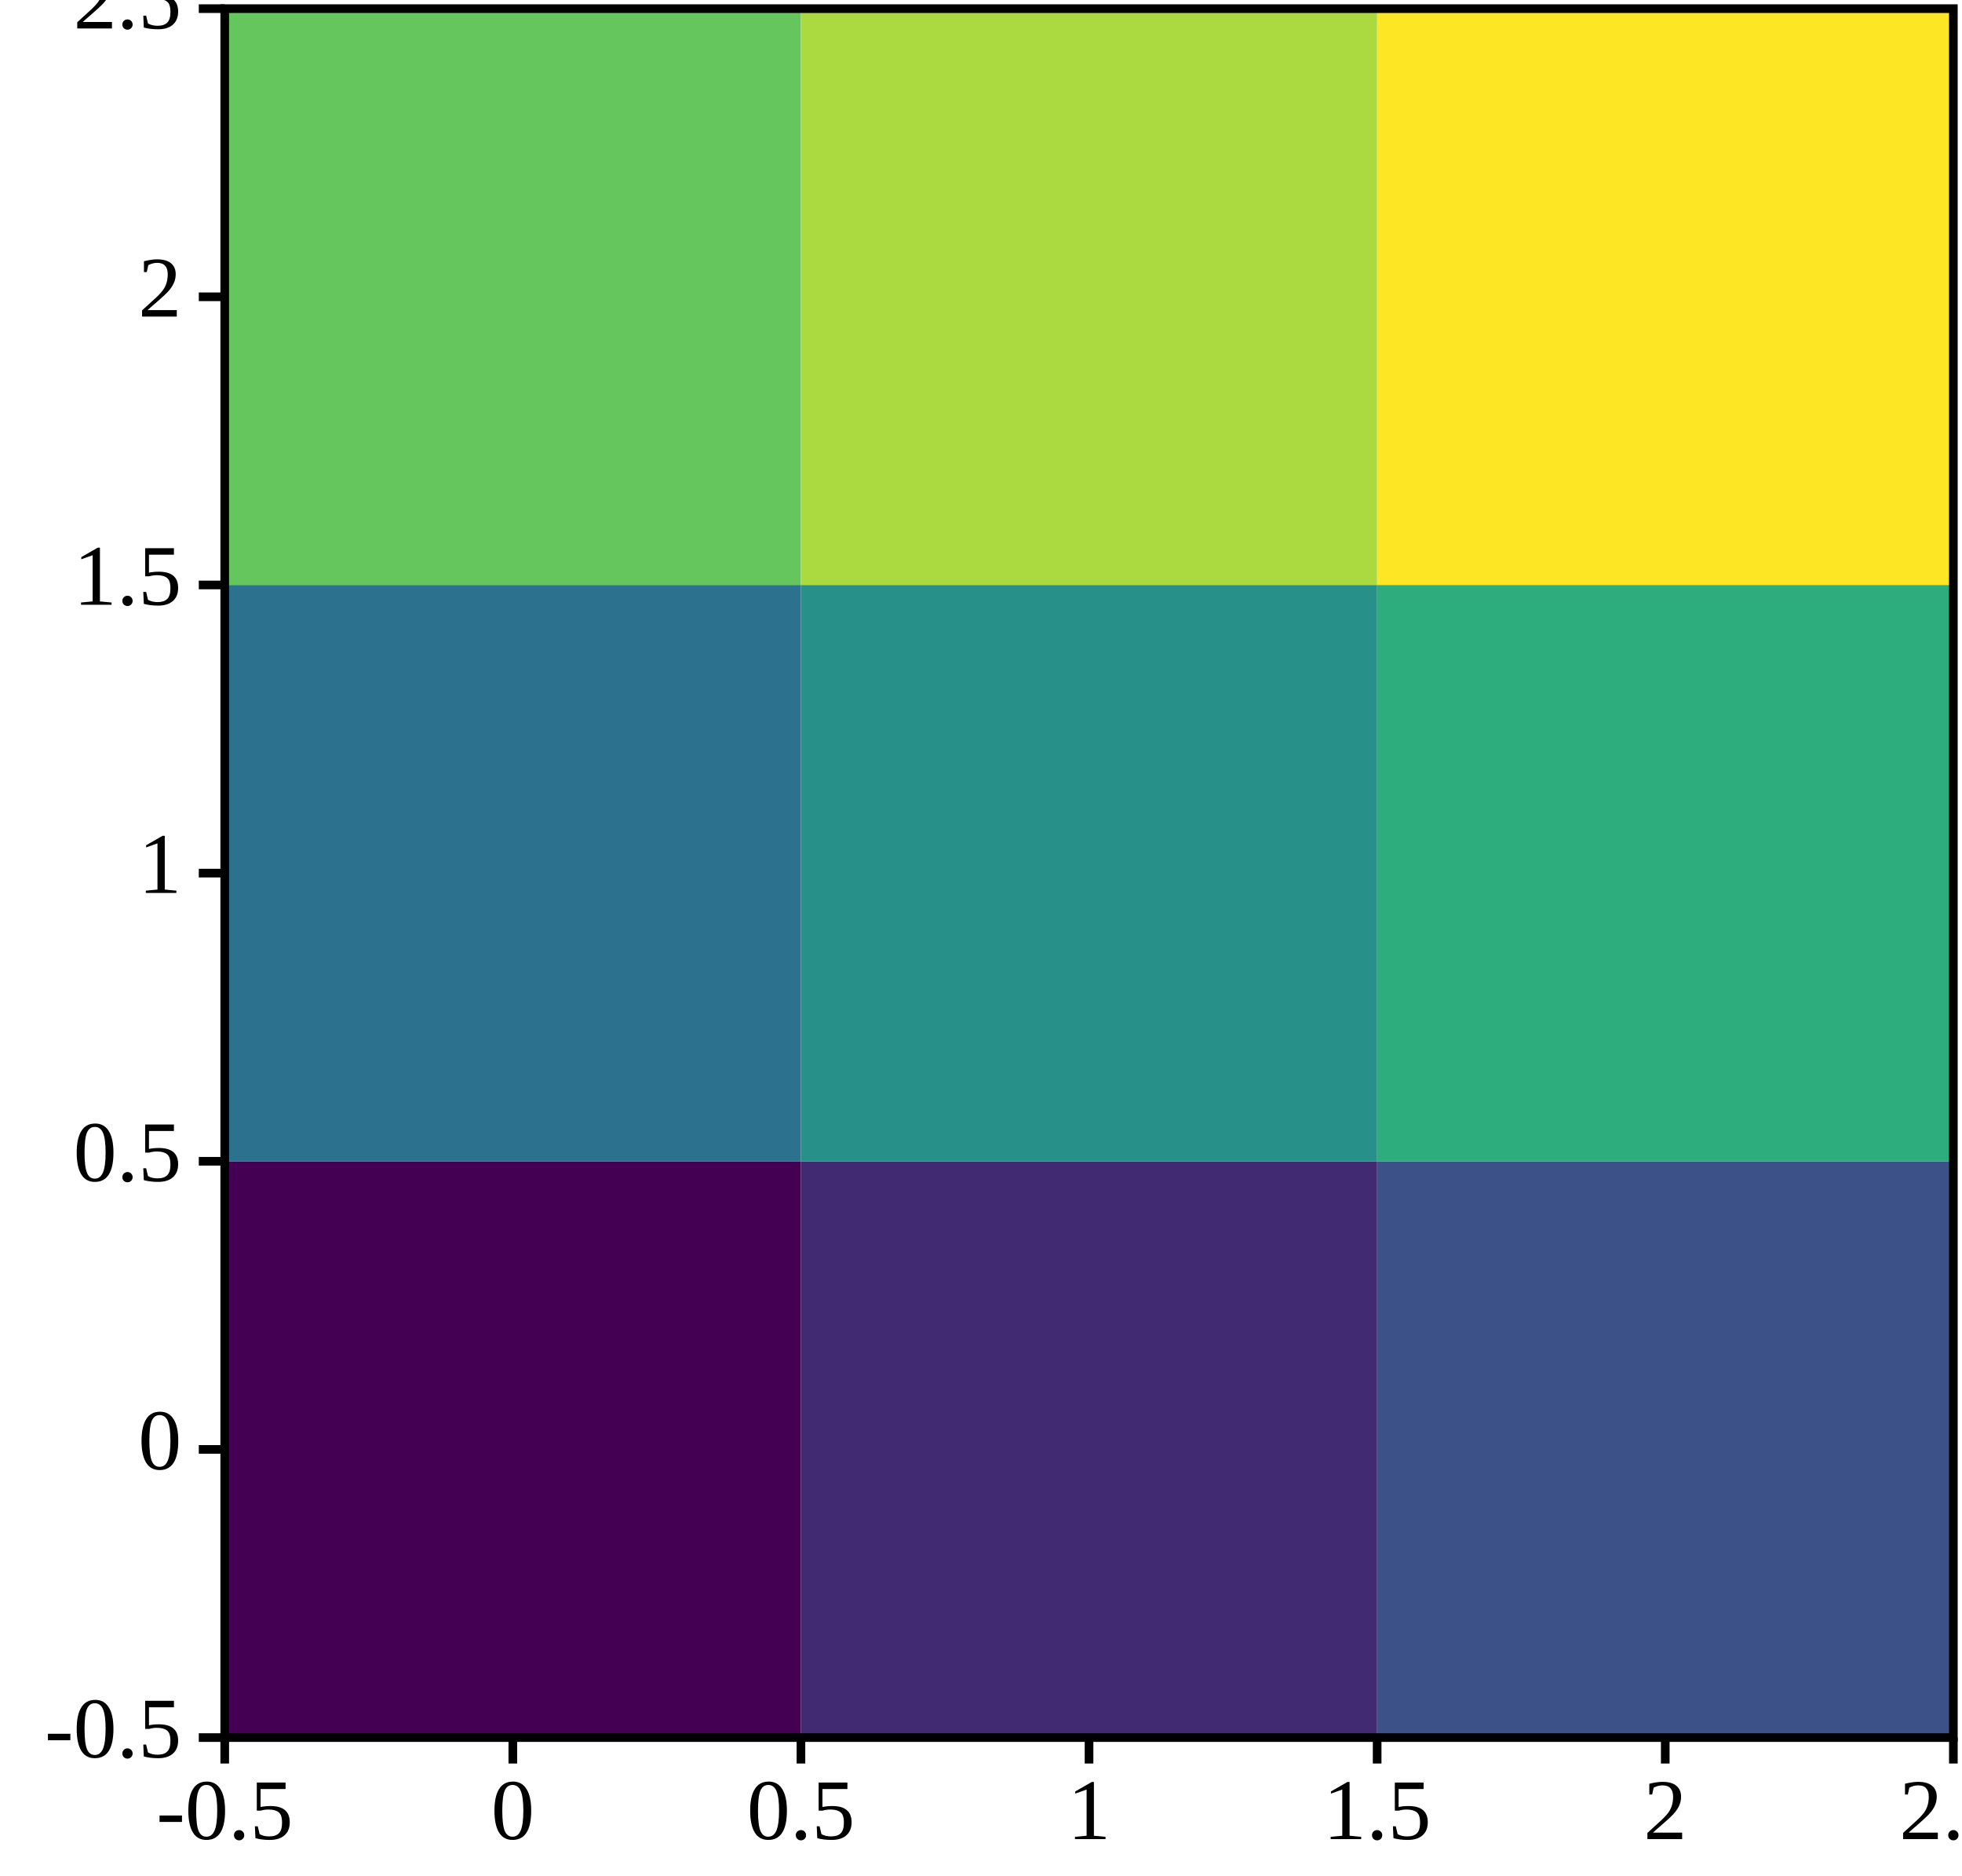
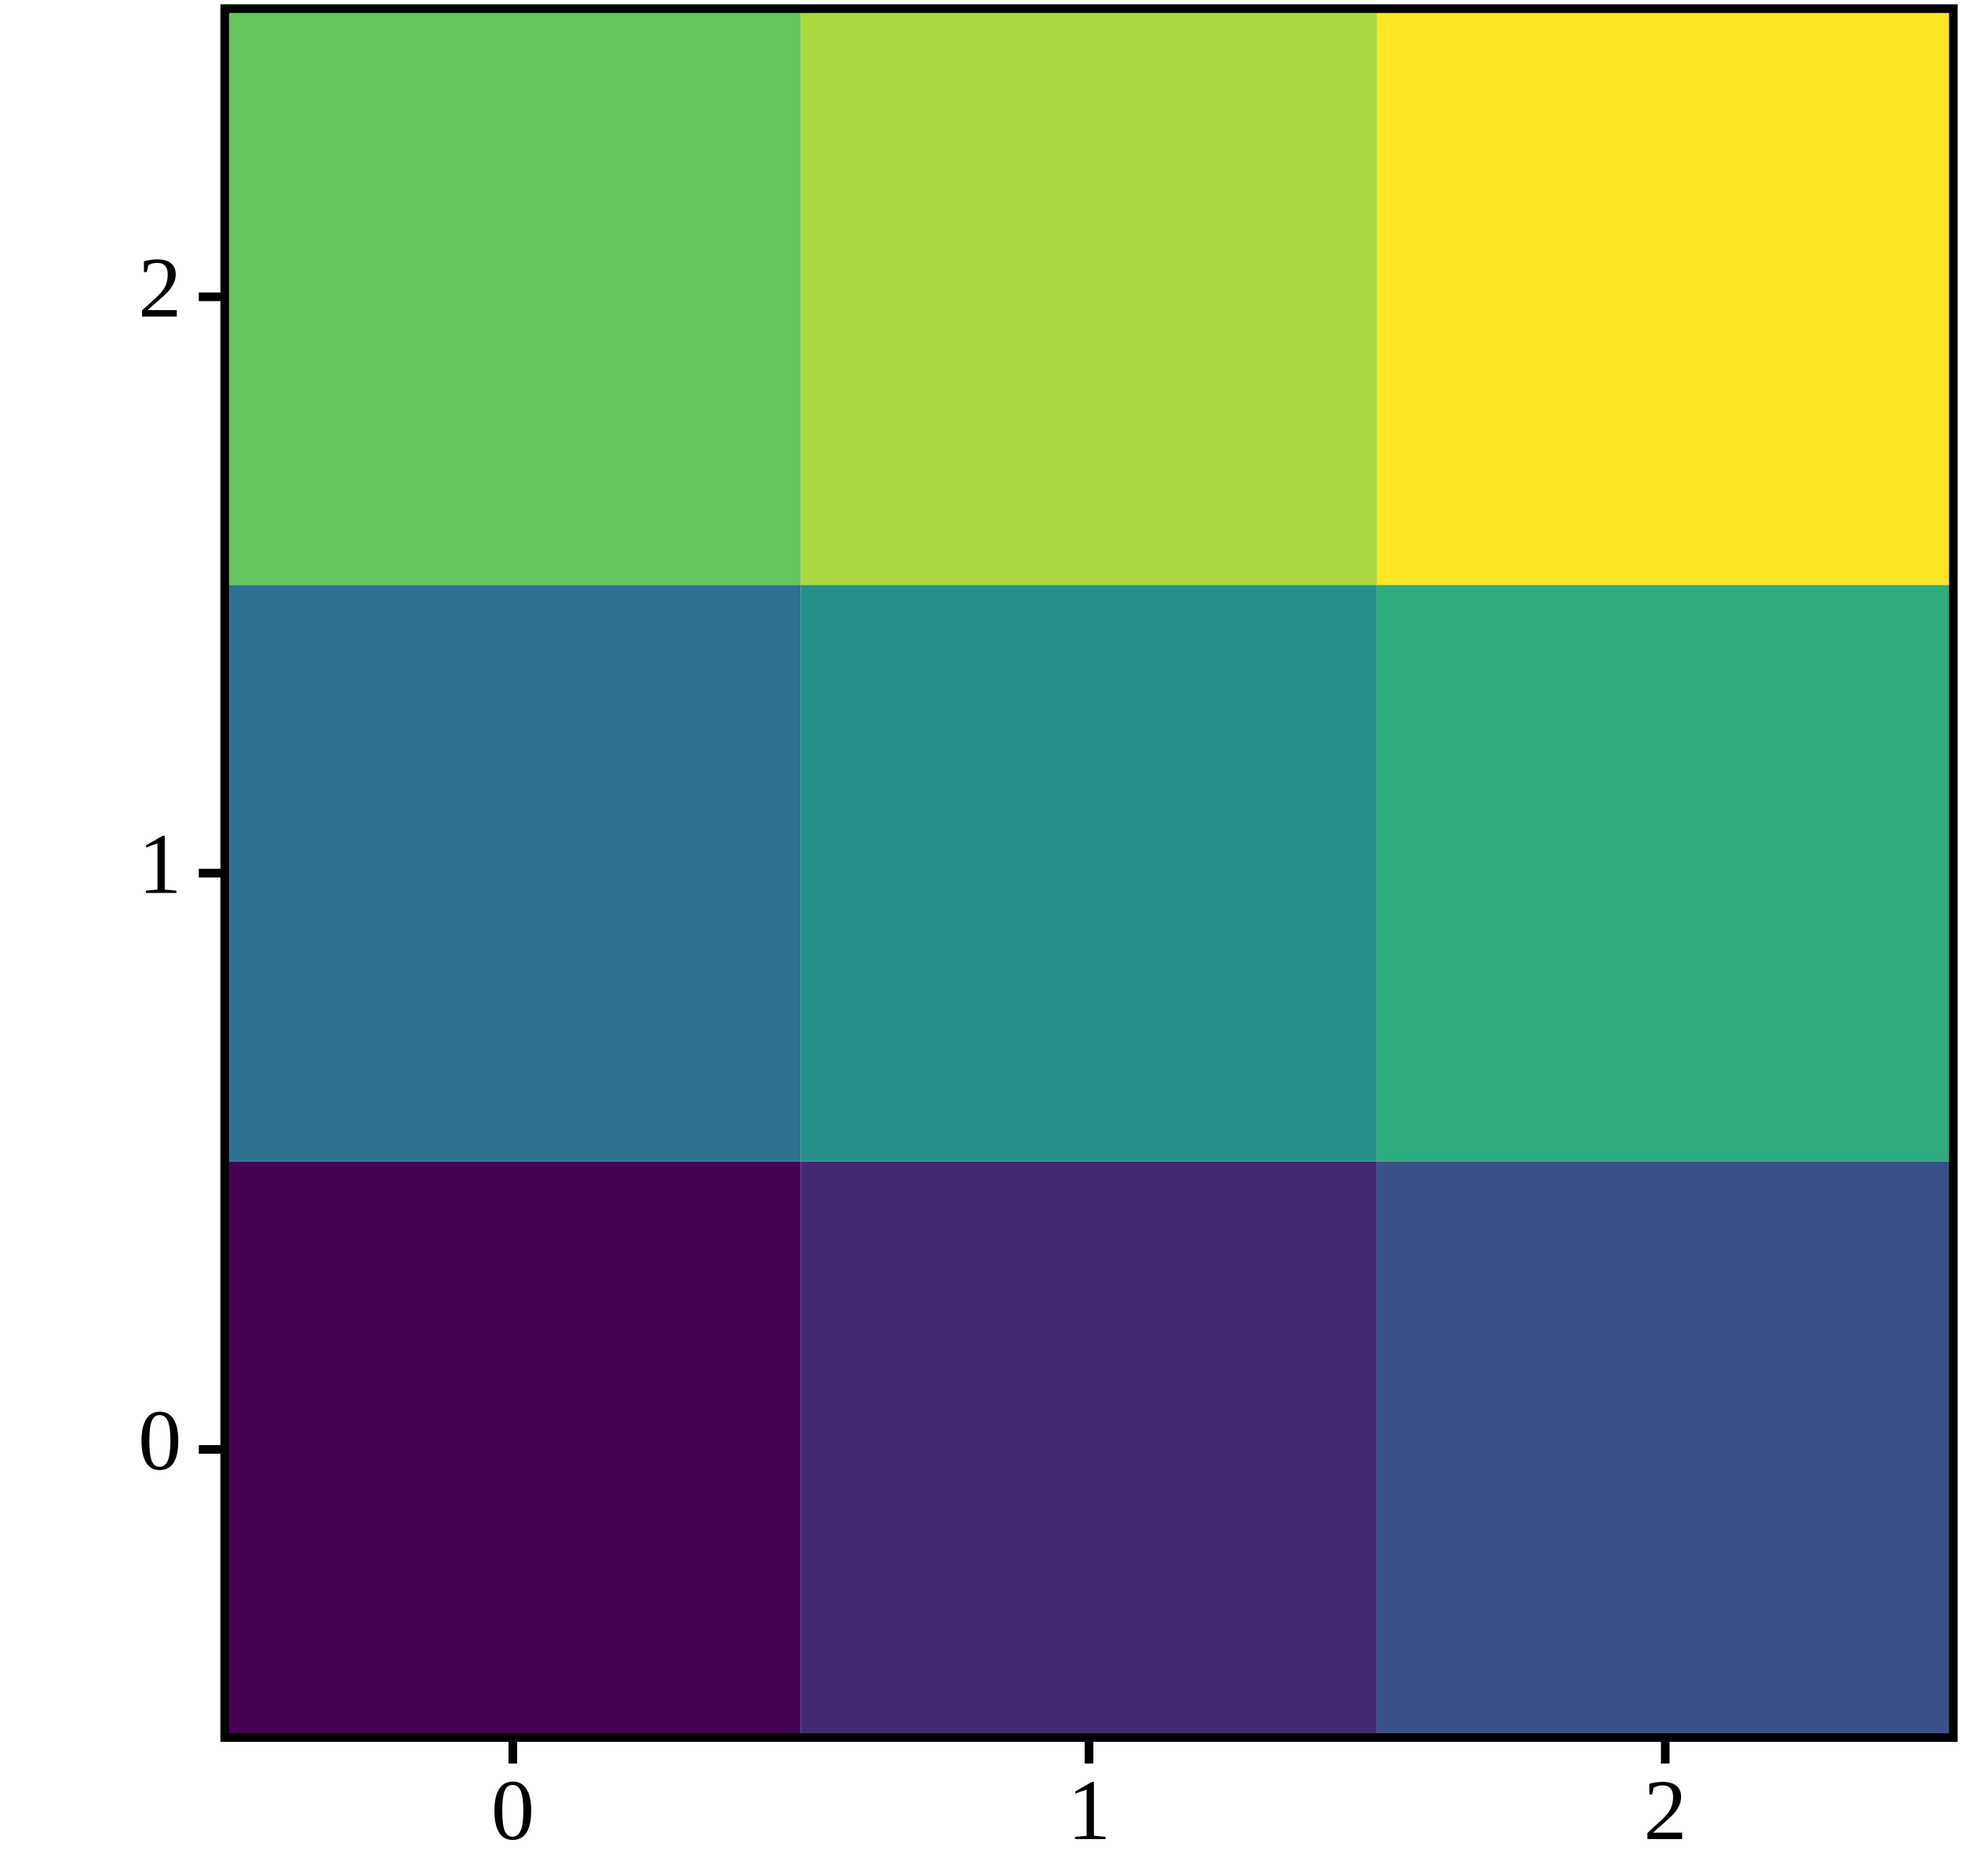
<svg xmlns="http://www.w3.org/2000/svg" viewBox="-26 -1 227 217" height="100%" width="100%" id="id0000000000">
  <g id="id0000000001">
    <g clip-path="url(#id0000000001clipper)" style="pointer-events: all; " vector-effect="non-scaling-stroke" fill="none" class="area" id="id0000000002">
      <g stroke-width="0" id="id0000000004">
        <polygon points="0,200 0,133.333 66.667,133.333 66.667,200 " fill="rgb( 68, 1, 84 )" stroke-width="0" id="id0000000005" class="rectangle" />
        <polygon points="66.667,200 66.667,133.333 133.333,133.333 133.333,200 " fill="rgb( 66, 42, 115 )" stroke-width="0" id="id0000000006" class="rectangle" />
        <polygon points="133.333,200 133.333,133.333 200,133.333 200,200 " fill="rgb( 59, 81, 136 )" stroke-width="0" id="id0000000007" class="rectangle" />
        <polygon points="0,133.333 0,66.667 66.667,66.667 66.667,133.333 " fill="rgb( 44, 113, 141 )" stroke-width="0" id="id0000000008" class="rectangle" />
        <polygon points="66.667,133.333 66.667,66.667 133.333,66.667 133.333,133.333 " fill="rgb( 38, 144, 137 )" stroke-width="0" id="id0000000009" class="rectangle" />
        <polygon points="133.333,133.333 133.333,66.667 200,66.667 200,133.333 " fill="rgb( 45, 173, 125 )" stroke-width="0" id="id0000000010" class="rectangle" />
        <polygon points="0,66.667 0,0 66.667,0 66.667,66.667 " fill="rgb( 100, 198, 93 )" stroke-width="0" id="id0000000011" class="rectangle" />
        <polygon points="66.667,66.667 66.667,0 133.333,0 133.333,66.667 " fill="rgb( 171, 217, 64 )" stroke-width="0" id="id0000000012" class="rectangle" />
        <polygon points="133.333,66.667 133.333,0 200,0 200,66.667 " fill="rgb( 253, 231, 37 )" stroke-width="0" id="id0000000013" class="rectangle" />
      </g>
    </g>
    <clipPath id="id0000000001clipper">
      <polygon points="0,0 0,200 200,200 200,0 " id="id0000000014" class="rectangle" />
    </clipPath>
-     <polyline points="0,200 0,203 " fill="none" stroke-width="1" stroke="black" id="id0000000015" class="line" />
-     <text id="id0000000016" transform="matrix(1 0 0 1 0 0)" x="0" y="205" dominant-baseline="hanging" text-anchor="middle" font-size="10px">
- -0.5
- </text>
-     <polyline points="33.333,200 33.333,203 " fill="none" stroke-width="1" stroke="black" id="id0000000017" class="line" />
-     <text id="id0000000018" transform="matrix(1 0 0 1 0 0)" x="33.333" y="205" dominant-baseline="hanging" text-anchor="middle" font-size="10px">
+     <polyline points="33.333,200 33.333,203 " fill="none" stroke-width="1" stroke="black" id="id0000000015" class="line" />
+     <text id="id0000000016" transform="matrix(1 0 0 1 0 0)" x="33.333" y="205" dominant-baseline="hanging" text-anchor="middle" font-size="10px">
0
</text>
-     <polyline points="66.667,200 66.667,203 " fill="none" stroke-width="1" stroke="black" id="id0000000019" class="line" />
-     <text id="id0000000020" transform="matrix(1 0 0 1 0 0)" x="66.667" y="205" dominant-baseline="hanging" text-anchor="middle" font-size="10px">
- 0.5
- </text>
-     <polyline points="100,200 100,203 " fill="none" stroke-width="1" stroke="black" id="id0000000021" class="line" />
-     <text id="id0000000022" transform="matrix(1 0 0 1 0 0)" x="100" y="205" dominant-baseline="hanging" text-anchor="middle" font-size="10px">
+     <polyline points="100,200 100,203 " fill="none" stroke-width="1" stroke="black" id="id0000000017" class="line" />
+     <text id="id0000000018" transform="matrix(1 0 0 1 0 0)" x="100" y="205" dominant-baseline="hanging" text-anchor="middle" font-size="10px">
1
</text>
-     <polyline points="133.333,200 133.333,203 " fill="none" stroke-width="1" stroke="black" id="id0000000023" class="line" />
-     <text id="id0000000024" transform="matrix(1 0 0 1 0 0)" x="133.333" y="205" dominant-baseline="hanging" text-anchor="middle" font-size="10px">
- 1.5
- </text>
-     <polyline points="166.667,200 166.667,203 " fill="none" stroke-width="1" stroke="black" id="id0000000025" class="line" />
-     <text id="id0000000026" transform="matrix(1 0 0 1 0 0)" x="166.667" y="205" dominant-baseline="hanging" text-anchor="middle" font-size="10px">
+     <polyline points="166.667,200 166.667,203 " fill="none" stroke-width="1" stroke="black" id="id0000000019" class="line" />
+     <text id="id0000000020" transform="matrix(1 0 0 1 0 0)" x="166.667" y="205" dominant-baseline="hanging" text-anchor="middle" font-size="10px">
2
</text>
-     <polyline points="200,200 200,203 " fill="none" stroke-width="1" stroke="black" id="id0000000027" class="line" />
-     <text id="id0000000028" transform="matrix(1 0 0 1 0 0)" x="200" y="205" dominant-baseline="hanging" text-anchor="middle" font-size="10px">
- 2.5
- </text>
-     <polyline points="-3,200 0,200 " fill="none" stroke-width="1" stroke="black" id="id0000000029" class="line" />
-     <text id="id0000000030" transform="matrix(1 0 0 1 0 0)" x="-5" y="200" dominant-baseline="middle" text-anchor="end" font-size="10px">
- -0.5
- </text>
-     <polyline points="-3,166.667 0,166.667 " fill="none" stroke-width="1" stroke="black" id="id0000000031" class="line" />
-     <text id="id0000000032" transform="matrix(1 0 0 1 0 0)" x="-5" y="166.667" dominant-baseline="middle" text-anchor="end" font-size="10px">
+     <polyline points="-3,166.667 0,166.667 " fill="none" stroke-width="1" stroke="black" id="id0000000021" class="line" />
+     <text id="id0000000022" transform="matrix(1 0 0 1 0 0)" x="-5" y="166.667" dominant-baseline="middle" text-anchor="end" font-size="10px">
0
</text>
-     <polyline points="-3,133.333 0,133.333 " fill="none" stroke-width="1" stroke="black" id="id0000000033" class="line" />
-     <text id="id0000000034" transform="matrix(1 0 0 1 0 0)" x="-5" y="133.333" dominant-baseline="middle" text-anchor="end" font-size="10px">
- 0.5
- </text>
-     <polyline points="-3,100 0,100 " fill="none" stroke-width="1" stroke="black" id="id0000000035" class="line" />
-     <text id="id0000000036" transform="matrix(1 0 0 1 0 0)" x="-5" y="100" dominant-baseline="middle" text-anchor="end" font-size="10px">
+     <polyline points="-3,100 0,100 " fill="none" stroke-width="1" stroke="black" id="id0000000023" class="line" />
+     <text id="id0000000024" transform="matrix(1 0 0 1 0 0)" x="-5" y="100" dominant-baseline="middle" text-anchor="end" font-size="10px">
1
</text>
-     <polyline points="-3,66.667 0,66.667 " fill="none" stroke-width="1" stroke="black" id="id0000000037" class="line" />
-     <text id="id0000000038" transform="matrix(1 0 0 1 0 0)" x="-5" y="66.667" dominant-baseline="middle" text-anchor="end" font-size="10px">
- 1.5
- </text>
-     <polyline points="-3,33.333 0,33.333 " fill="none" stroke-width="1" stroke="black" id="id0000000039" class="line" />
-     <text id="id0000000040" transform="matrix(1 0 0 1 0 0)" x="-5" y="33.333" dominant-baseline="middle" text-anchor="end" font-size="10px">
+     <polyline points="-3,33.333 0,33.333 " fill="none" stroke-width="1" stroke="black" id="id0000000025" class="line" />
+     <text id="id0000000026" transform="matrix(1 0 0 1 0 0)" x="-5" y="33.333" dominant-baseline="middle" text-anchor="end" font-size="10px">
2
</text>
-     <polyline points="-3,0 0,0 " fill="none" stroke-width="1" stroke="black" id="id0000000041" class="line" />
-     <text id="id0000000042" transform="matrix(1 0 0 1 0 0)" x="-5" y="0" dominant-baseline="middle" text-anchor="end" font-size="10px">
- 2.5
- </text>
-     <polygon points="0,0 0,200 200,200 200,0 " stroke="black" stroke-width="1" fill="none" id="id0000000043" pointer-events="none" class="border" />
+     <polygon points="0,0 0,200 200,200 200,0 " stroke="black" stroke-width="1" fill="none" id="id0000000027" pointer-events="none" class="border" />
  </g>
</svg>
